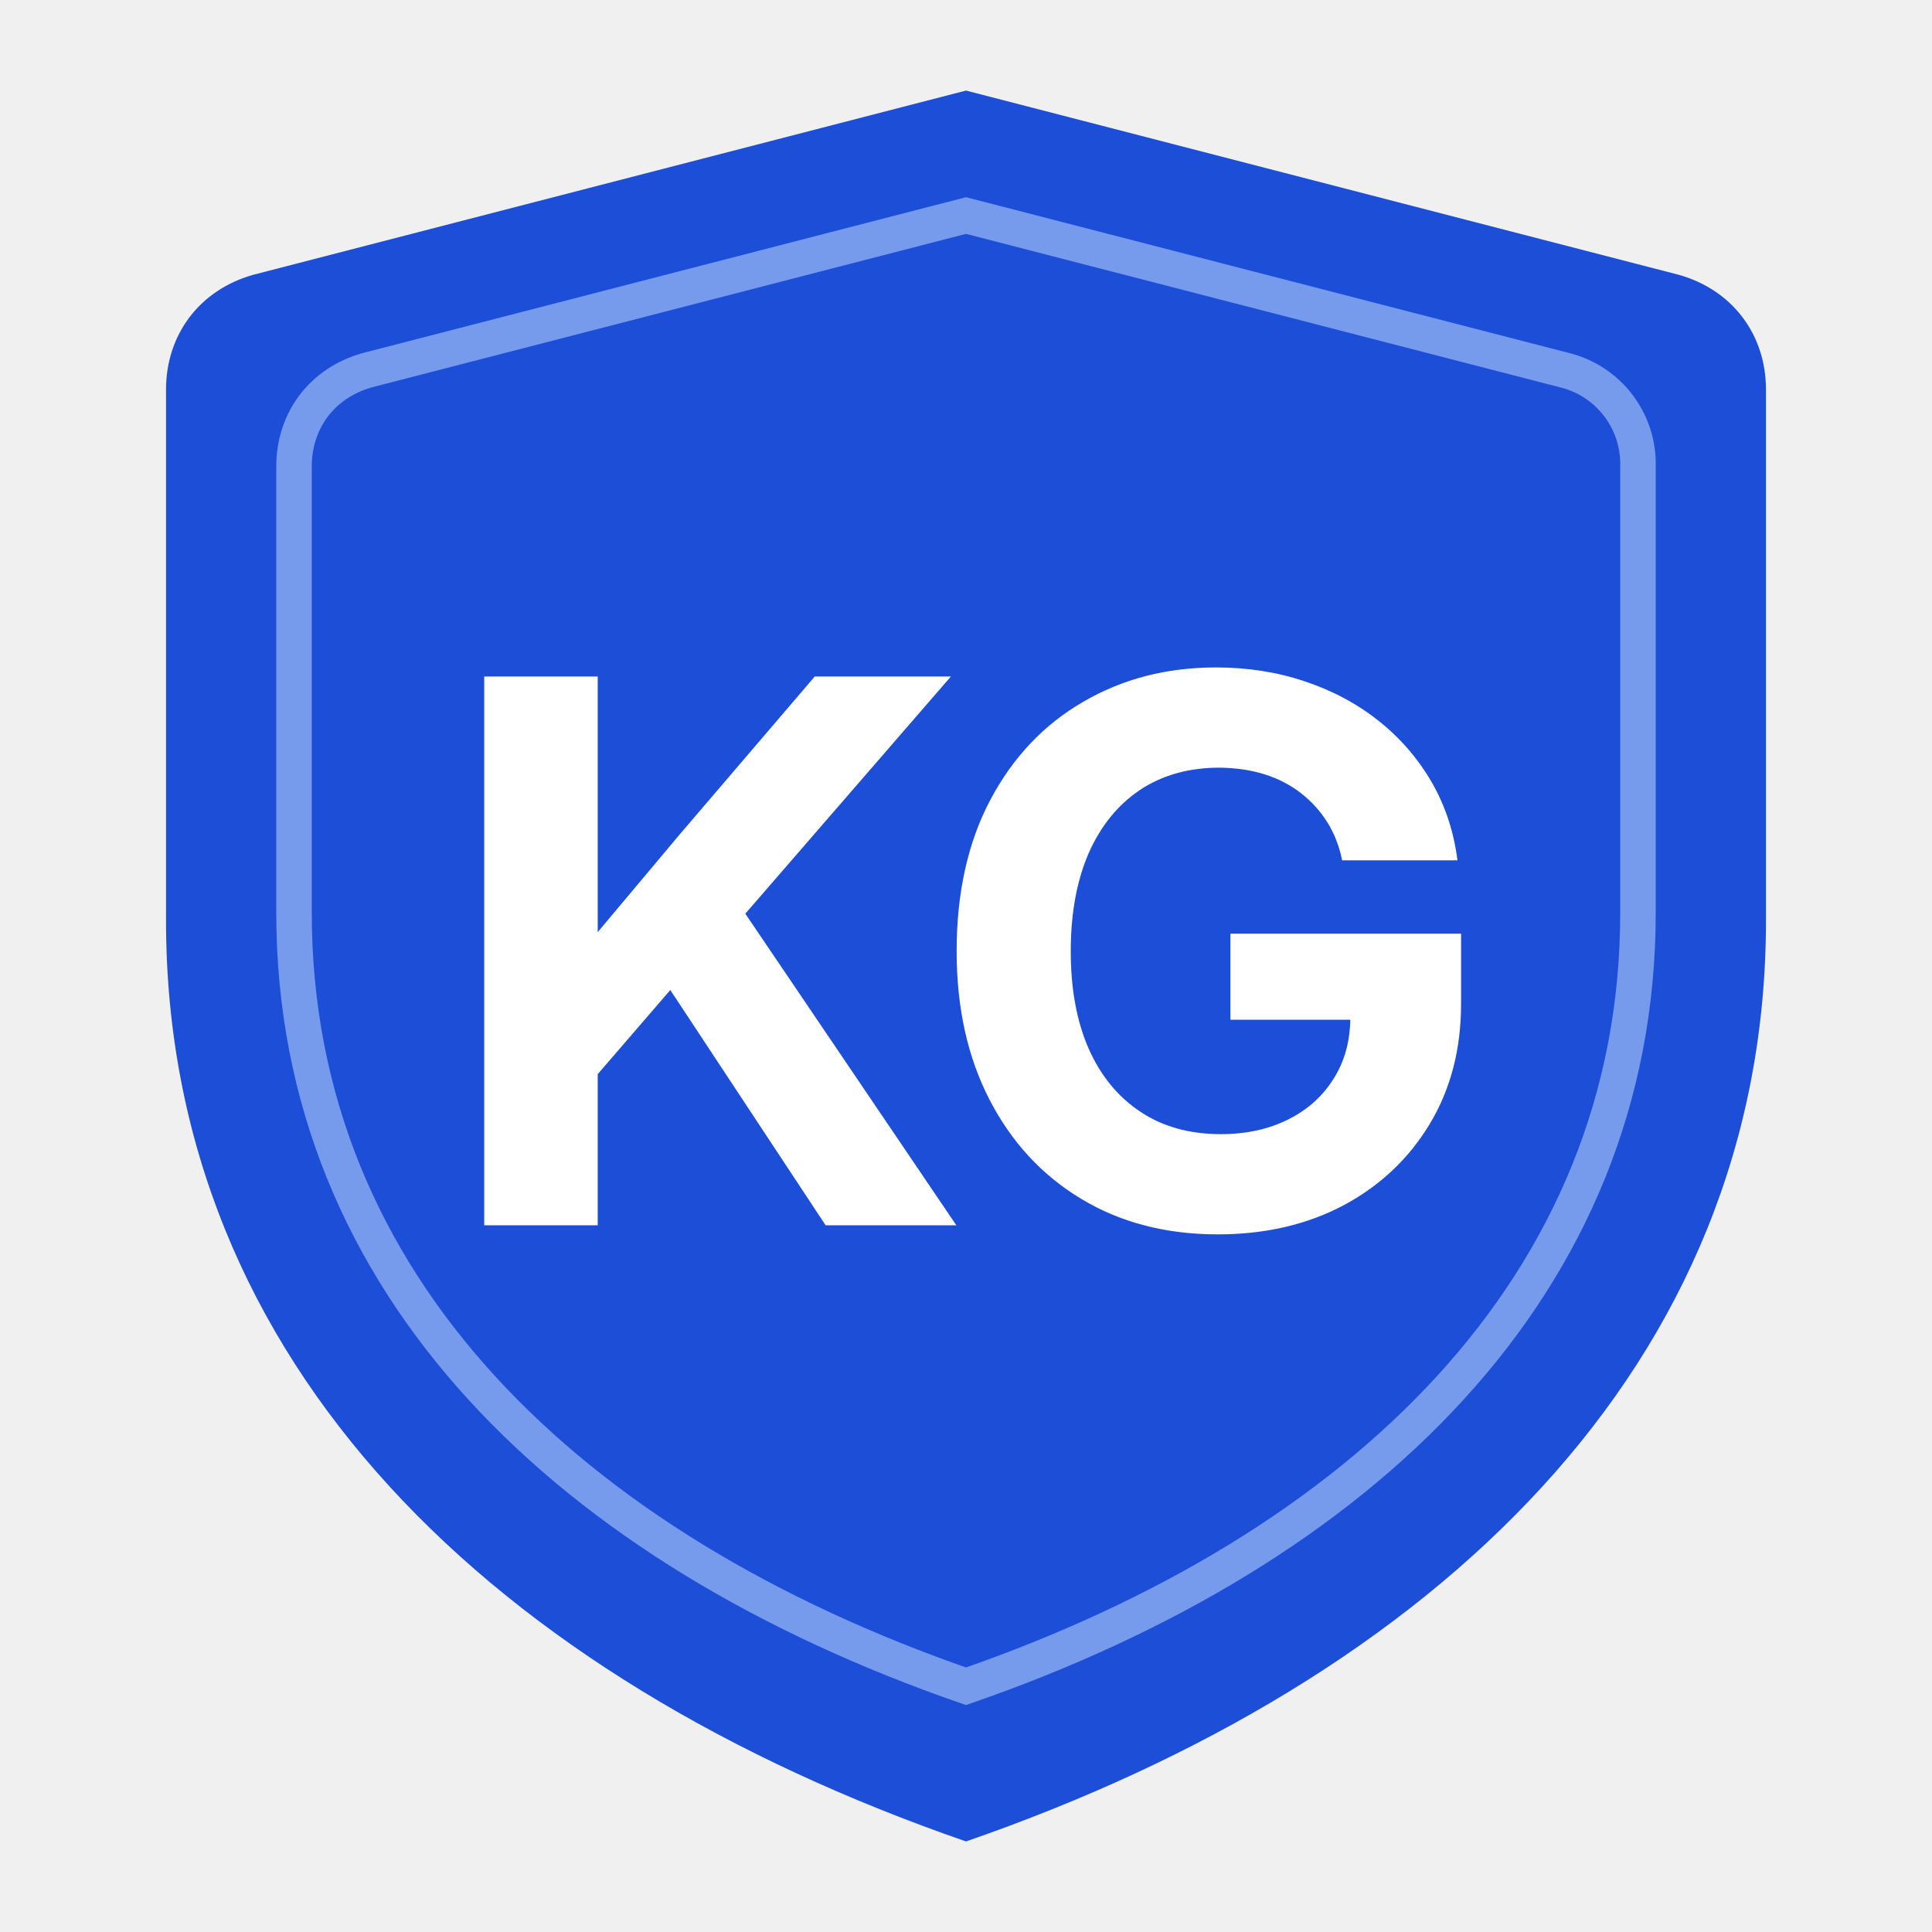
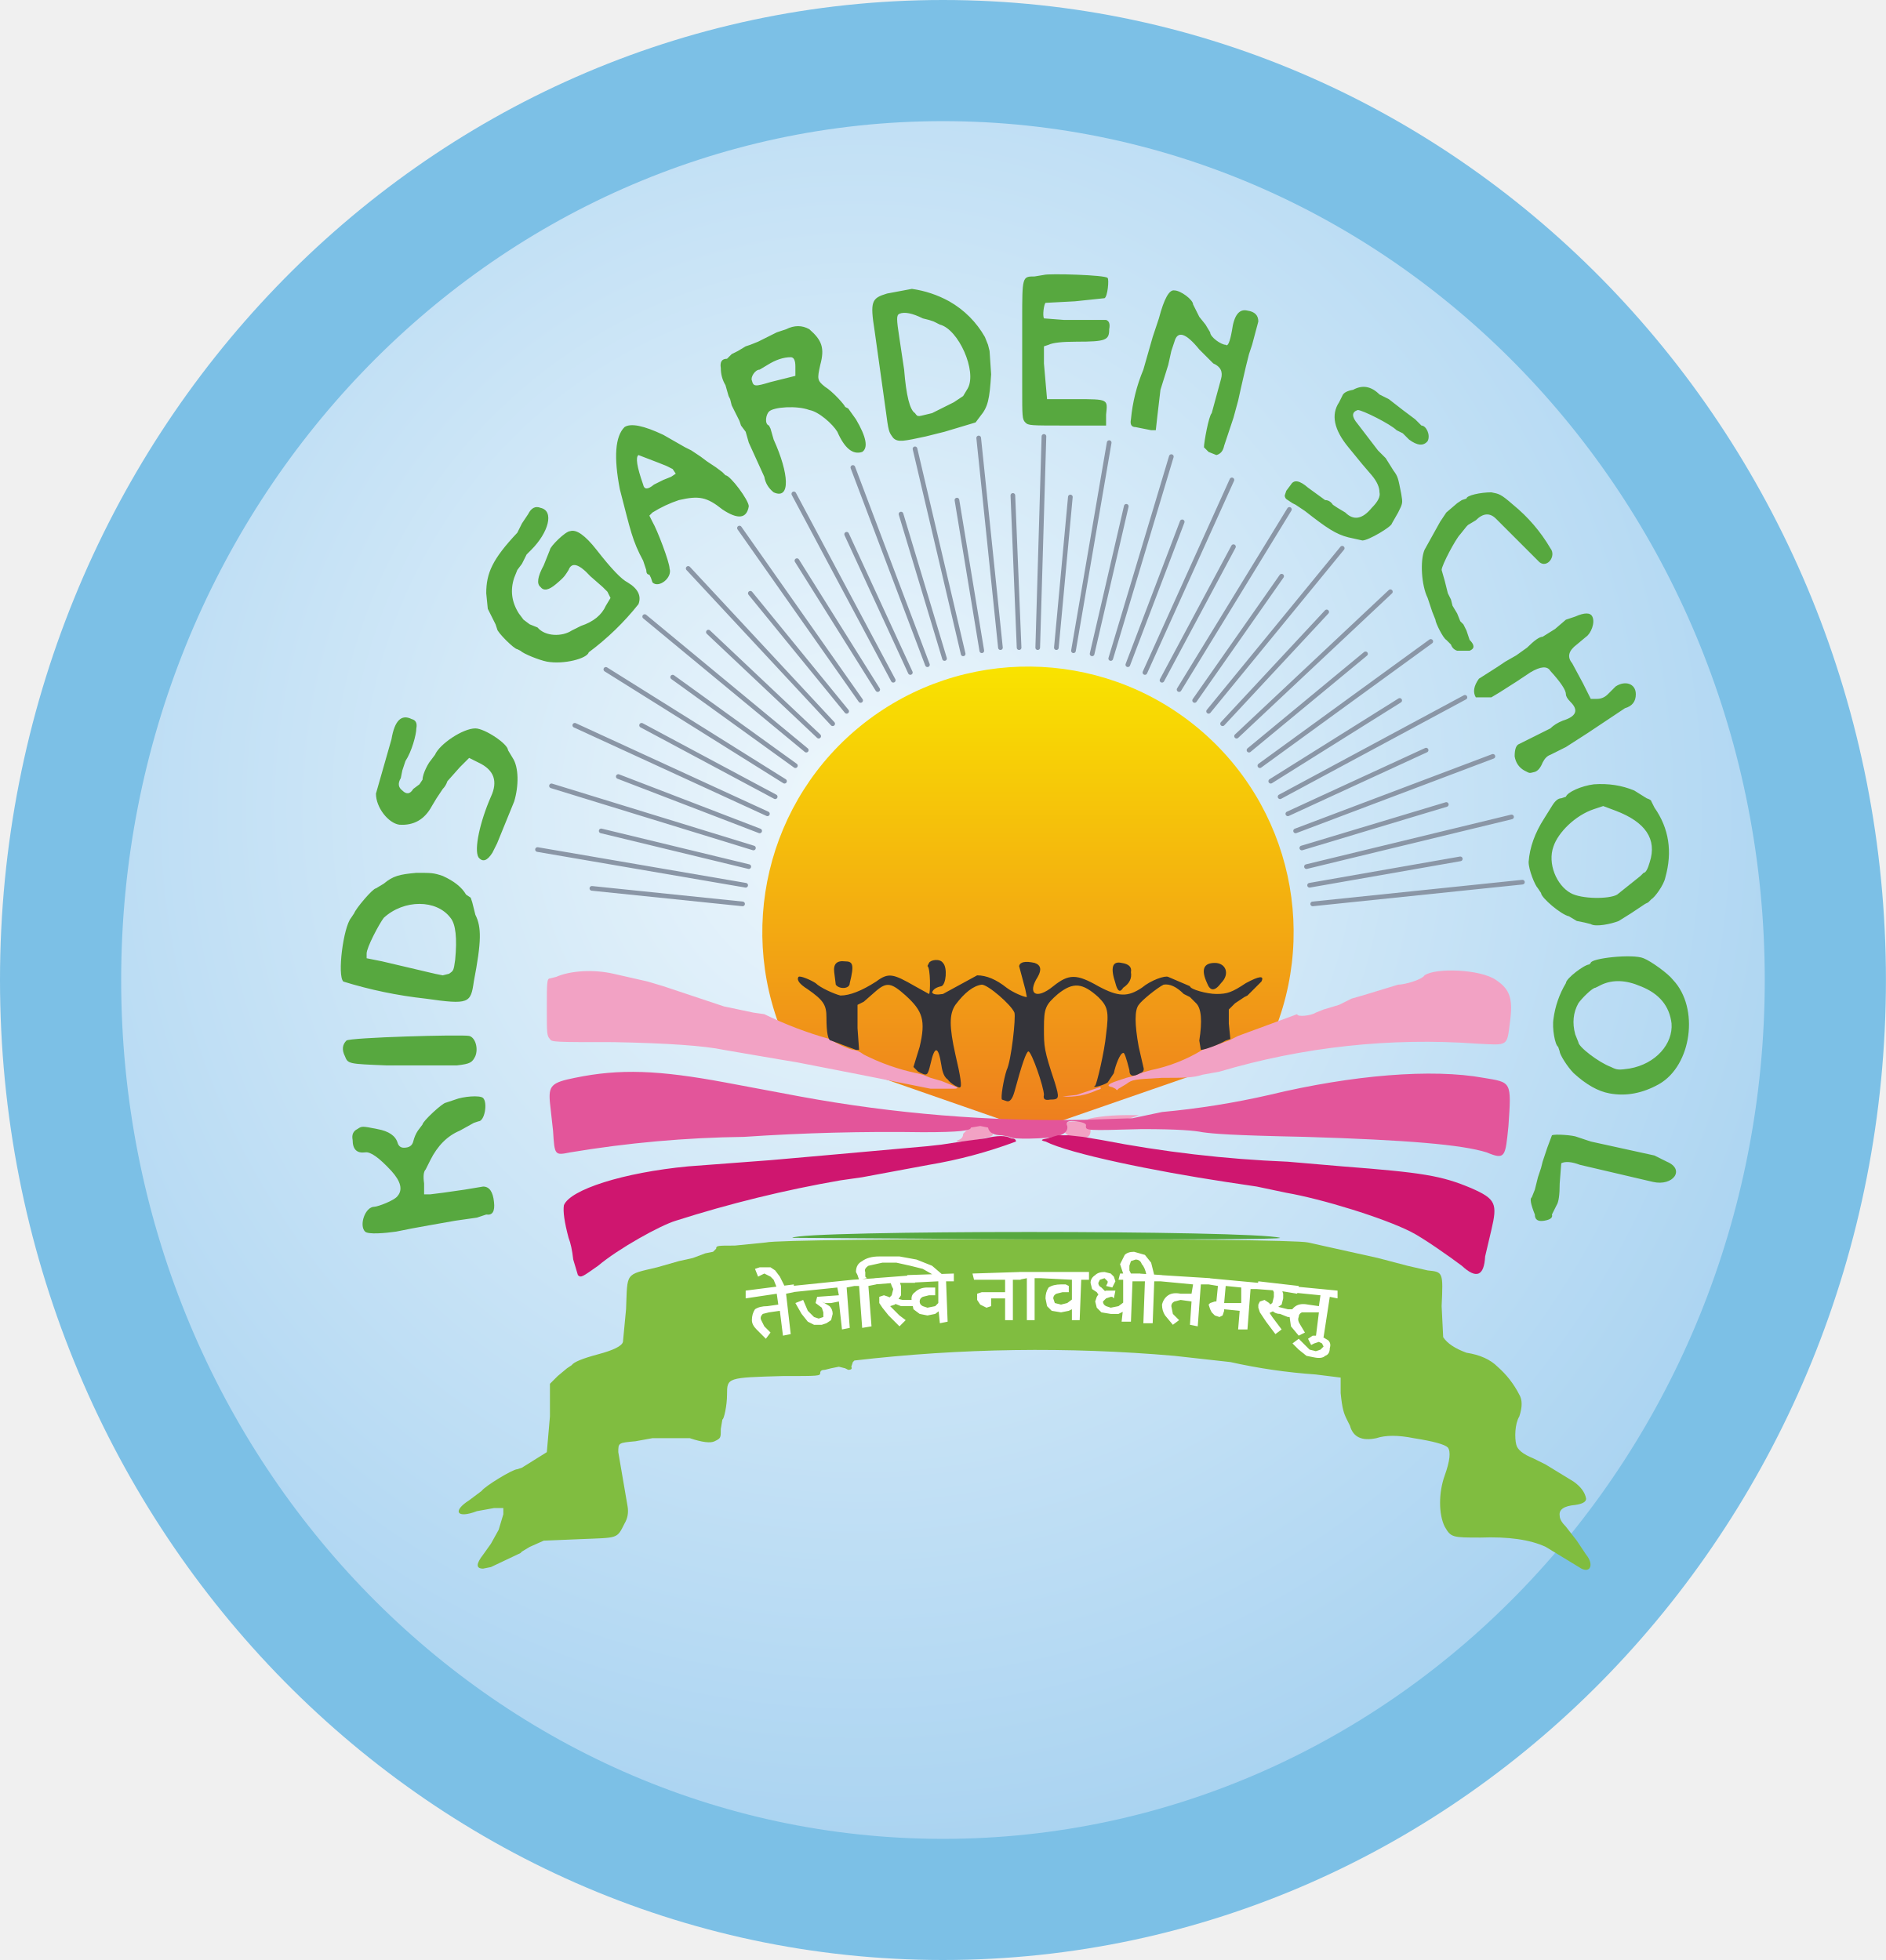
- <svg xmlns="http://www.w3.org/2000/svg" width="64" height="64" viewBox="0 0 64 64">
-   <path fill="#1d4ed8" d="m32 3 23.6 6.1c1.8.5 2.9 2 2.9 3.8v17.6C58.5 45.2 47.6 55.6 32 61 16.4 55.6 5.5 45.2 5.5 30.5V12.9c0-1.8 1.1-3.3 2.9-3.8Z" />
-   <path fill="none" stroke="#bfdbfe" stroke-opacity=".55" stroke-width="1.176" d="m32 7.14 19.82 5.12a3.2 3.2 0 0 1 2.44 3.2v14.78c0 12.34-9.16 21.08-22.26 25.62C18.9 51.32 9.74 42.58 9.74 30.24V15.45c0-1.51.92-2.77 2.44-3.19Z" />
-   <path fill="#fff" d="M18.75 36.8v-4.66l1.25-1.5 1.25-1.49 1.25-1.49 4.49-5.25h4.51l-7.68 8.86h-.3zm-2.71 3.79V22.41h3.76v18.18zm11.31 0-5.44-8.24 2.26-2.85 7.51 11.09zm12.99.3q-2.58 0-4.53-1.18-1.94-1.17-3.03-3.28t-1.09-4.92q0-2.91 1.12-5.02t3.07-3.24q1.95-1.14 4.4-1.14 1.57 0 2.94.46 1.38.46 2.45 1.31t1.75 2.02.86 2.6h-3.82q-.14-.7-.49-1.26t-.88-.97-1.2-.62-1.49-.22q-1.53 0-2.64.74-1.1.74-1.7 2.1-.59 1.37-.59 3.24t.59 3.22q.6 1.36 1.72 2.1 1.11.74 2.66.74 1.27 0 2.24-.49.96-.48 1.5-1.35.55-.87.55-2.02l.89.07h-4.86v-2.85h7.64v2.32q0 2.25-1.03 3.97-1.04 1.73-2.85 2.7-1.82.97-4.18.97" />
+ <svg xmlns="http://www.w3.org/2000/svg" width="1214" height="1262" viewBox="0 14 1214 1262">
+   <defs>
+     <radialGradient id="a" cx="45%" cy="40%" r="62%">
+       <stop offset="0" stop-color="#eef7fc" />
+       <stop offset="1" stop-color="#a9d3f1" />
+     </radialGradient>
+     <linearGradient id="b" x1="0" x2="0" y1="0" y2="1">
+       <stop offset="0" stop-color="#f9e300" />
+       <stop offset="1" stop-color="#ee7d1f" />
+     </linearGradient>
+   </defs>
+   <ellipse cx="607" cy="645" fill="#7cc0e6" rx="607" ry="631" />
+   <ellipse cx="607" cy="645" fill="url(#a)" rx="529" ry="553" />
+   <path fill="none" stroke="#8a96a6" stroke-linecap="round" stroke-width="3" d="m478 596-97-10m99-2-134-23m136 11-95-23m98 11-130-40m134 29-91-35m96 24-124-57m129 46-86-46m92 36-115-72m122 62-79-57m86 47-104-86m112 77-71-67m80 59-93-100m102 92-62-76m71 69-78-111m89 104-52-83m62 77-64-120m75 115-41-89m52 84-48-127m59 123-28-93m40 90-31-132m43 130-16-97m28 95-14-135m26 135-4-98m16 98 4-136m8 136 9-97m2 99 23-134m-11 136 22-95m-10 98 39-130m-28 134 35-92m-24 97 56-124m-45 129 46-86m-35 92 71-116m-61 123 56-80m-47 87 86-105m-77 113 67-72m-58 80 99-93m-91 102 75-62m-68 72 110-80m-103 90 83-52m-77 62 119-64m-114 75 89-41m-84 52 127-48m-123 59 93-28m-90 40 132-32m-130 44 97-17m-95 29 135-14" />
+   <path fill="url(#b)" d="M507 687a171 171 0 1 1 308 3l-150 52Z" />
+   <path fill="#f2a2c4" d="M617 748q3-1 3-4l2-2 3-2c3-4 13-2 13 2l1 2v1c-3 2-16 4-21 4q-4 0-1-1m74-2q-6-1-6-5-3-5 8-5l7-1c0-1 12-3 25-3h8c-4 2-13 4-19 4l-6 1-3 1q-3-1-3 4 0 7-11 4m-7-26 9-1 9-3 6-2q2 1-2 2a44 44 0 0 1-22 4m-85-5-30-6-15-3-41-8-12-2-35-6q-19-4-71-5c-38 0-40 0-41-2-2-2-2-4-2-19 0-17 0-20 2-20l4-1c9-4 24-5 37-2l22 5 10 3 39 13 19 4 7 1a246 246 0 0 0 42 16q8 5 15 7 3 0 7 3a138 138 0 0 0 34 12l4 1 5 2 7 2 5 2 5 2q1 1-2 1h-15m119 0-2-1q-6-1 3-4l6-2 4-1 5-2 7-2a103 103 0 0 0 33-13l17-6 6-3 38-14c0 2 9 1 12-1l5-2 10-3 8-4 7-2 23-7c4 0 15-3 17-6 7-5 36-4 46 3 9 6 11 12 9 27-2 16-1 15-21 14a465 465 0 0 0-166 18l-11 2c-6 2-12 2-26 2-18 1-19 1-23 4l-5 3-1 1z" />
+   <path fill="#e3559a" d="M957 756c-16-5-51-8-117-10-48-1-59-2-66-3-5-1-15-2-39-2-36 1-36 1-36-2q1-2-6-3-8-1-6 3 1 5-8 7c-5 1-28 2-29 0l-5-1q-8 0-9-5l-5-1-6 1c0 2-7 3-31 3a1391 1391 0 0 0-115 3 736 736 0 0 0-112 10c-10 2-10 2-11-14l-2-18c-1-11 1-13 16-16 29-6 54-5 97 3l48 9a915 915 0 0 0 184 15l30-1 19-4a524 524 0 0 0 69-11c54-13 105-17 138-11 18 3 18 2 16 31-2 20-2 22-14 17" />
+   <path fill="#cf166f" d="m372 835-3-10q-1-9-3-14-4-15-3-21c4-10 38-21 80-25l53-4 34-3 67-6 9-1 13-2 15-2q12-3 17 0 3 0 3 2a301 301 0 0 1-56 15l-43 8-14 2a797 797 0 0 0-106 26c-10 3-37 18-50 29-10 7-11 8-13 6m569-6c-8-6-25-18-33-22-18-9-57-21-80-25l-19-4-20-3c-46-7-100-18-116-26q-5-1 1-2l7-2h7l9 1 12 2a796 796 0 0 0 120 14l35 3c52 4 64 6 83 14 16 7 17 10 13 27l-4 17q-1 19-15 6" />
+   <path fill="#34343a" d="M645 722c-1-1 1-13 3-19 3-6 6-34 5-37-2-5-17-18-21-18q-8 1-17 13c-4 6-4 14 0 32q5 21 3 21c0 1-6-2-8-5q-3-2-4-9-3-19-7-1c-2 8-2 8-8 5l-3-3 4-13c4-17 2-23-9-33-9-8-12-9-19-3l-8 7-4 2v15l1 14h-2l-16-6q-3 0-3-15c0-8-2-11-12-18q-8-5-6-8c1-1 8 2 11 4 3 3 12 7 16 8q9 0 23-9c8-6 11-5 25 3l9 5c1 0 1-17-1-18l1-2c1-2 7-3 9 0 3 3 2 14-1 15q-5 1-6 4 1 2 7 1l11-6 11-6q9 0 19 8c4 3 11 6 13 6l-1-5-4-15q1-4 10-2 6 2 2 9c-7 11-1 15 10 6 10-8 15-8 29 0 13 7 19 7 28 1 6-5 15-8 17-7l14 6c0 2 11 5 17 5 7 0 10-1 19-7q13-7 10-1l-5 5-4 4-2 1-6 4-4 4v9l1 10-3 1c-5 3-14 6-16 6l-1-6q3-19-2-24l-4-4-4-2q-7-7-13-6c-4 2-14 10-16 13q-4 5 0 27l3 13q1 3-2 4-7 4-7-2-3-12-4-11c-2 0-5 8-6 13l-4 6c-3 2-11 4-8 2 1-1 6-22 7-33 2-15 1-18-5-24-10-9-16-10-26-2-8 7-9 9-9 22 0 12 0 14 7 35 3 10 3 11-3 11q-5 1-4-3c0-5-8-28-10-28q-2 0-9 26-2 7-5 6zm73-75q-5-15 4-13 7 1 6 6 1 6-5 10-3 5-5-3m59 0q-6-13 5-13c7 0 10 7 4 13q-6 8-9 0m-239 1-1-8q-1-8 7-7c5 0 6 2 3 14 0 4-7 4-9 1" />
+   <path fill="#80bd40" d="m1018 1024-23-14q-15-7-42-6c-18 0-19 0-23-7-4-8-4-22 0-33q5-14 2-18-3-3-22-6-15-3-24 0-14 3-17-8l-2-4c-2-4-3-7-4-17v-10l-16-2a369 369 0 0 1-55-8l-36-4a1020 1020 0 0 0-206 3l-1 1-1 3q1 2-2 2l-2-1-4-1-5 1-4 1q-3 0-3 2c0 2-1 2-24 2-36 1-36 1-36 12 0 7-2 16-3 16l-1 6c0 6 0 6-4 8q-4 2-16-2h-24l-11 2c-11 1-11 1-11 7l6 35q1 6-2 11c-5 10-4 9-28 10l-24 1-9 4-5 3-1 1-19 9-5 1q-7 0 0-9l5-7 5-9 3-10v-4h-6l-11 2c-13 5-16 0-5-7l8-6c2-3 20-14 23-14l3-1 8-5 8-5 2-23v-21l5-5 6-5 3-2q2-3 17-7t16-8l2-21c1-24-1-22 20-27l14-4 9-2 8-3 5-1 2-2c0-2 1-2 12-2l20-2c12-3 336-3 349 0l45 10 19 5 13 3c10 1 10 1 9 23l1 20q4 6 15 10 13 2 20 9a60 60 0 0 1 14 18q3 5 0 14c-3 5-3 14-2 18q1 5 11 9l8 4 18 11q7 5 8 11 0 3-7 4-11 1-10 7 0 3 4 7l7 9 6 9c5 6 3 12-3 9" />
+   <path fill="#fff" d="m506 847 3 26-5 1-2-16-7 1-4 1q-2 2-1 4l2 4 4 4-3 4-6-6q-3-3-3-6 0-4 2-7 3-2 8-2l7-1-1-7-20 3v-5l31-4v5zm-6-4-2-5-2-2-2-1-2-1-2 1-2 1-2-5 3-1h7l3 2 3 4 3 6zm45 0 2 26-5 1-2-18-5 1h-4l-2-1 5 3q2 2 2 5l-1 4-3 2-3 1h-5l-4-2-4-5-4-7 5-2 3 7 4 4 3 1 3-1v-3l-1-3-4-3 1-4 14-1-1-5-29 3v-4l39-4 1 4zm8-5-1-3-1-2q0-5 4-7 4-3 11-3h13l11 2 10 4 7 6h-6l-7-4-8-2-9-2h-9l-9 2q-3 2-2 4v3l1 1zm6 4 2 26-6 1-2-27h-4v-4l15-1v4zm20 26-7-7-4-5-2-3v-4l3-1 3 1 3 2h-4l3-3 1-4-1-2-1-3 3 1-13 1v-4l26-2v5h-12l2-1 1 3v6l-2 3v1l-2 2-3 1 3 3 3 3 4 3zm6-13h-5l-5-2 2-3 4 1h7l2-1 1 4-3 1zm29-16h-5l1 26-5 1-1-10 2 1-4 3-5 1-5-1-4-3-1-5q-1-4 2-6 3-3 8-3h5v5h-4l-4 1q-2 1-2 3t2 3l3 1 5-1 3-3-1 3v-16l-20 1v-5l30-1zm12-5 31-1v5h-5v26h-5v-14h-9v5l-3 1-2-1-2-1-2-3v-4l3-1h15v-8h-20zm40 3v27h-5v-27l-5 1v-5h15v4zm35 1h-5l-1 26h-5v-9l2 1-4 2-5 1-6-1-3-3-1-5q0-4 2-7 3-2 8-2h3l2 1v4h-4l-4 1q-2 1-2 3l1 3 4 1 4-1 4-3-1 4v-16l-20-1v-4h31zm33 1h-5l-1 26h-6l1-9 1 2-4 2h-5l-6-1-3-3-1-4 1-3 2-3h1l3-1h6l-1 5-1-1h-1l-3 1-1 1-1 1q0 2 2 3l3 1 5-1 4-3-1 3v-17h-3l1-4h13zm-25 9q-2 0-3-2l-3-2-1-4q0-3 3-5 2-2 6-2l4 1 2 2 1 3-1 2-1 2-4-1 1-2v-1l-1-1-1-1-3 1-1 2q0 2 2 3l3 3zm14-14-1-3-1-3 3-6q2-2 6-2l7 2 4 5 2 8h-5q-1-5-3-7-1-3-4-3l-3 1-1 3v3l1 2zm20 5-1 27h-6l1-27h-4v-5l15 1v4zm30 2-2 27-5-1 1-15-7-1-4 1q-2 1-2 3l1 5 4 4-4 3-5-6q-2-3-2-7 1-4 4-6t8-1h7l1-6-21-2v-4l32 2-1 4zm32 3-2 26h-6l1-12-10-1v1l-1 3-2 1-3-1-2-2-1-2-1-3 1-1 3-1h1l1-10-6-1v-4l32 3v4zm-6-1-10-1-1 11h11zm22 30-6-8-4-6-1-3v-2l1-2 3-1 3 2 2 3-3-1 3-2 1-4v-3l-1-2 3 1-13-1 1-5 26 3-1 5-12-2 2-1 1 3v3l-1 4-3 2v1l-2 1-4 2 1-1 2 3 3 4 3 4zm8-11-5-2q-3 0-5-2l2-3 4 1 4 1h6l-1 5h-5m27-13-4 26h-5l2-16h-11q-2 1-2 3-1 2 1 5l3 5-4 2-5-6-1-7q1-4 4-6t8-1l7 1 1-7-20-2v-4l31 3v5zm-10 39-5-1-5-4-4-4 4-3 4 4 3 3 4 1 3-1 2-2-1-2-2-1-3 1-2 1-2-4 3-2h5l5 3q2 2 1 5 0 4-3 5-2 2-7 1" />
+   <path fill="#57a83f" d="M510 811c6-5 296-5 314 0 1 1-57 1-156 1zm-275-4c-4-4 0-16 6-16 2 0 13-4 15-7q5-6-4-16-12-13-17-12-8 1-8-8-1-5 3-7c3-2 3-2 13 0q11 2 13 9 1 3 4 3 5 0 6-4t3-7l3-4c0-2 13-14 15-14l6-2c5-2 16-3 18-1 3 3 1 15-3 15l-3 1-9 5q-12 5-19 19l-3 6q-2 2-1 9v7h4l8-1 14-2 12-2q6 0 7 10 1 9-5 8l-6 2-14 2-17 3-11 2-10 2c-7 1-18 2-20 0m753-11q-4-10-2-11l2-5 2-8 2-6 1-4 3-9 3-8c2-1 14 0 16 1l9 3 41 9 8 4c12 5 4 16-9 13l-47-11q-8-3-12-1l-1 13q0 11-2 14l-3 6q1 3-5 4t-6-4m48-78q-11-2-23-13c-4-4-9-12-9-14l-1-3c-2-1-4-12-3-18a60 60 0 0 1 8-23c0-3 12-12 15-12l1-1c0-3 27-6 34-3 5 2 16 10 19 14 17 18 12 55-9 67q-16 9-32 6m13-16c17-3 28-16 27-29q-2-17-20-24-14-6-25-1l-4 2c-2 0-9 7-11 10q-5 9-2 20l2 5c0 3 13 13 21 16 4 2 5 2 12 1m-800-2c-25-1-25-1-27-6q-3-6 1-10c2-2 74-4 79-3 4 1 6 8 4 13-2 4-3 5-12 6zm25-43a282 282 0 0 1-53-11c-4-4 0-35 5-41l2-3c1-3 12-16 14-16l5-3c6-5 10-6 21-7 10 0 11 0 17 2q11 5 15 12l3 2 1 3 2 8c4 8 4 17-1 43-2 14-3 15-31 11m15-16c3-2 3-2 4-9q2-21-3-27c-9-12-30-12-43 0-3 4-11 19-11 23v3l10 2 34 8 5 1zm735-32-4-1-5-1-5-3c-5-1-18-12-18-15l-2-3c-2-2-6-12-6-17q1-14 10-28l5-8q3-5 6-5l3-1c1-3 10-7 18-8q14-1 26 4l8 5q3 1 3 2l2 4q14 20 7 45c-1 5-7 13-9 14l-2 2-2 1-3 2-6 4-8 5c-5 2-15 4-18 2m17-19 15-12 2-2q2 0 4-7 7-22-22-33l-8-3-6 2c-12 4-23 15-26 24-4 11 2 25 11 30 7 4 25 4 30 1m-733-24c-3-5 1-23 8-39q7-15-8-22l-6-3-6 6-8 9q-1 3-3 5l-2 3-2 3-3 5q-7 13-21 12c-7-1-15-11-15-20l10-35q3-18 13-13 4 1 3 6c0 4-3 15-7 21l-2 6-1 5q-3 5 1 8 4 4 7-1l4-3 2-3c0-4 4-11 5-12l3-4c3-7 18-17 26-17 6 0 21 10 21 14l3 5c4 6 4 18 1 28l-11 27-3 6q-5 8-9 3m673-56q-5-3-6-9 0-7 3-8l20-10q3-3 8-5 13-4 5-12-3-3-3-5 0-4-10-15-3-5-13 1l-9 6-11 7-5 3h-10q-3-5 2-12l11-7 6-4 7-4 7-5q7-7 10-7l8-5 7-6 6-2q9-4 11 0c2 4-1 11-4 13l-6 5q-8 6-3 12l7 13 5 10h4q4 0 7-3l5-5c6-4 13-2 13 5q0 7-7 9l-9 6-6 4-9 6-14 9-6 3-4 2q-3 1-5 5-2 5-5 6c-4 1-3 1-7-1m-629-70c-5-1-15-5-17-7l-2-1c-2 0-13-11-13-13l-1-3-2-4-3-6-1-10c0-13 4-22 20-39l3-6 2-3 2-3q3-6 8-4c9 2 5 16-6 27l-3 3-3 6-3 4-2 5q-4 12 3 23l3 4 4 3 5 2c5 6 16 6 22 2l6-3q12-4 16-13l3-5-2-4-3-3-8-7q-11-12-14-4c-2 3-2 4-8 9q-7 6-10 2-4-3 2-14l4-10c0-2 10-12 13-12q6-2 17 12 14 18 20 21 10 6 7 14a172 172 0 0 1-32 31c-1 4-16 8-27 6m586-7q-3-1-4-4l-3-3c-2-1-7-11-7-13l-2-5-2-6-1-3c-4-8-5-24-2-31l10-18 4-6 7-6 3-2 3-1c0-2 9-4 16-4 5 1 6 1 14 8a104 104 0 0 1 24 28c4 5-2 13-7 9l-6-6-5-5-17-17q-6-6-13 1l-5 3-1 1-4 5c-3 3-12 20-12 23l2 7 2 8 2 4 1 4 3 5 2 5 2 2 2 4 2 6q5 5 0 7zm-518-44-1-3-1-2q-2 0-2-3l-2-6c-7-13-8-19-15-46q-6-31 3-40 6-4 25 5l14 8 4 2 3 2 3 2 4 3 6 4 4 3 2 2c3 0 15 16 15 20q-2 12-17 2c-10-8-15-9-28-6q-9 3-17 8l-2 2 2 4c3 5 11 26 11 30 2 6-7 13-11 9m448-29c-8-2-14-6-28-17l-6-4-2-1-3-2q-2-1-2-3l1-3 3-4q3-5 11 2l11 8q3 0 5 3l3 2 5 3q8 8 17-3 6-6 5-10 0-5-5-11l-6-7-9-11q-14-17-6-29l2-4q1-3 7-4 9-5 17 3l6 3 9 7 8 6 2 2 2 2c3 0 6 6 4 10q-4 5-12-1l-4-4-4-2c-4-4-22-13-25-13q-6 2 0 9l13 17 5 5 5 8c3 4 3 5 5 15 1 6 1 6-2 12l-4 7c0 2-15 11-19 11zm-370-29q-5-4-6-10l-10-22-2-7-3-4-1-3-2-4-3-6-1-4-1-2-2-7q-3-5-3-11-1-6 4-6l3-3 4-2 5-3 3-1 5-2 4-2 4-2 4-2 6-2q8-4 15 0c8 7 10 12 7 23-2 9-2 10 3 14 5 3 13 12 13 13l2 1 5 7q10 17 4 21-9 3-16-13c-3-5-12-13-18-14-8-3-23-2-26 1-2 2-3 8 0 9l1 2 2 7c10 22 11 39 0 34m-77-5 6-3 5-2 3-2-2-3-4-2-5-2-13-5q-3 2 3 19 1 5 7 0m357-21-3-3c0-3 3-20 5-22l6-22q2-7-5-10l-9-9q-13-16-16-5l-2 6-2 9-5 16-2 17-1 9h-3l-5-1-5-1q-4 0-3-5a109 109 0 0 1 8-32l2-7 2-7 2-7 4-12q5-19 10-18c4 0 12 6 12 9l2 4 2 4 4 5 3 5c0 3 7 8 10 8q2 2 4-9 2-15 10-13 7 1 7 7l-4 15-2 6-2 8-3 13-2 9-3 11-6 18q-1 5-5 6zm-203-9c-3-4-3-4-5-19l-7-50c-3-19-2-21 8-24l16-3a70 70 0 0 1 24 8 61 61 0 0 1 23 23l2 5 1 4 1 15c-1 16-2 21-7 27l-3 4-20 6-12 3c-14 3-18 4-21 1m85-10c-2-2-2-4-2-22v-44c0-28 0-28 8-28l6-1c3-1 40 0 41 2 1 1 0 12-2 13l-19 2-19 1c-1 1-2 8-1 10l13 1h27q3 1 2 6c0 7-2 8-21 8q-14 0-18 2l-3 1v11l2 23h18c22 0 21 0 20 10v7h-25c-24 0-25 0-27-2m-60-6 14-7 6-4 3-5c6-11-6-38-18-41l-4-2-3-1-4-1q-10-5-15-3c-2 1-2 3 0 16l3 20q2 25 7 28c2 3 2 2 11 0m-104-20 12-3 4-1v-6q0-6-3-6-7 0-15 5l-5 3c-3 0-6 5-5 7 1 4 2 4 12 1" />
</svg>
